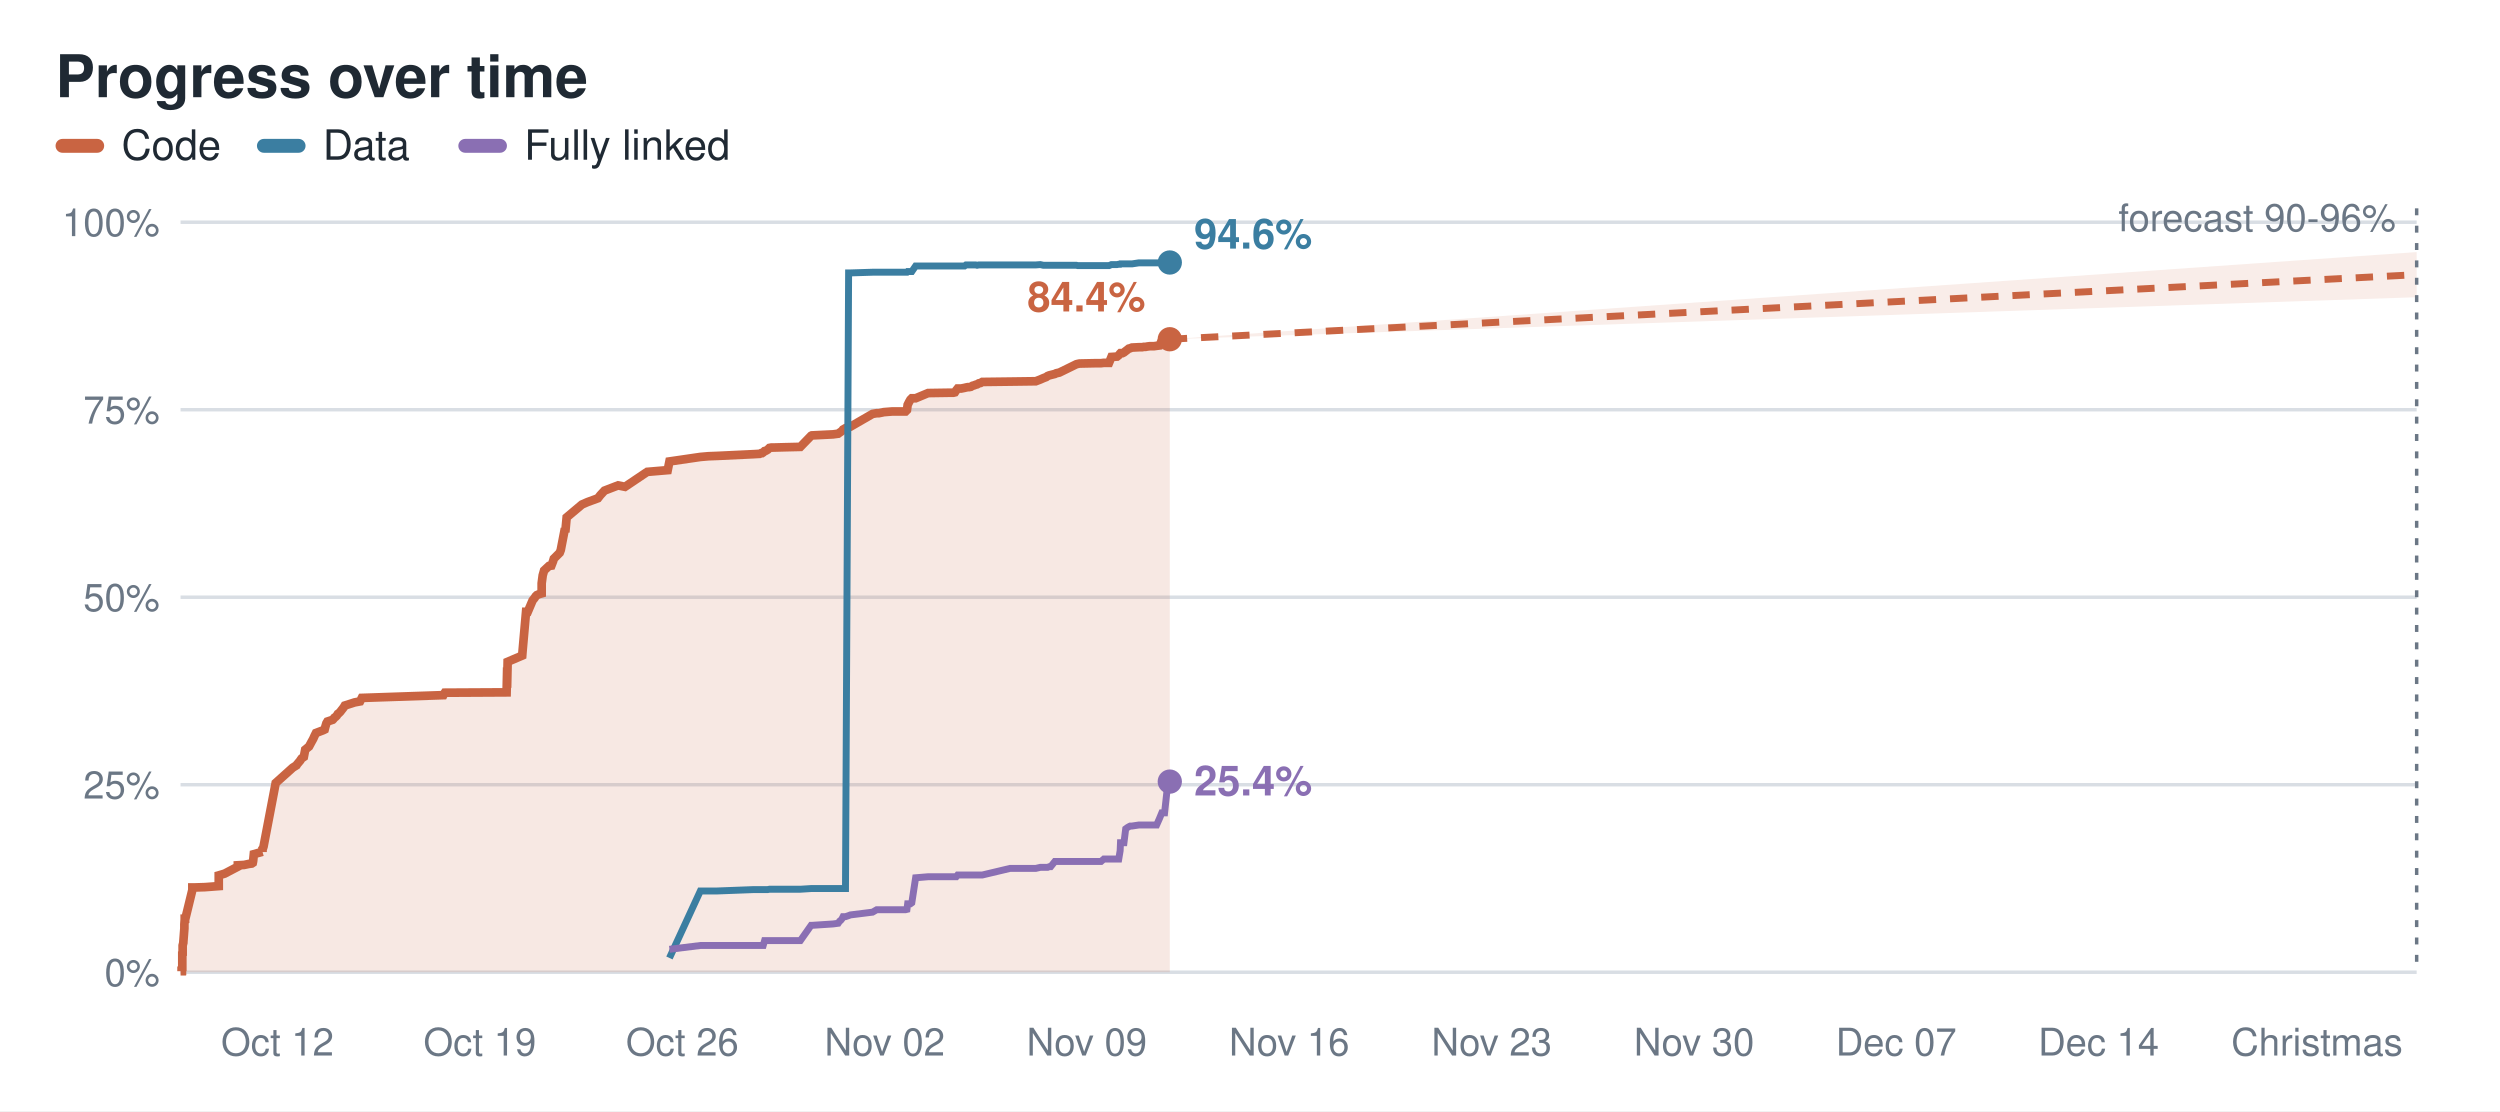
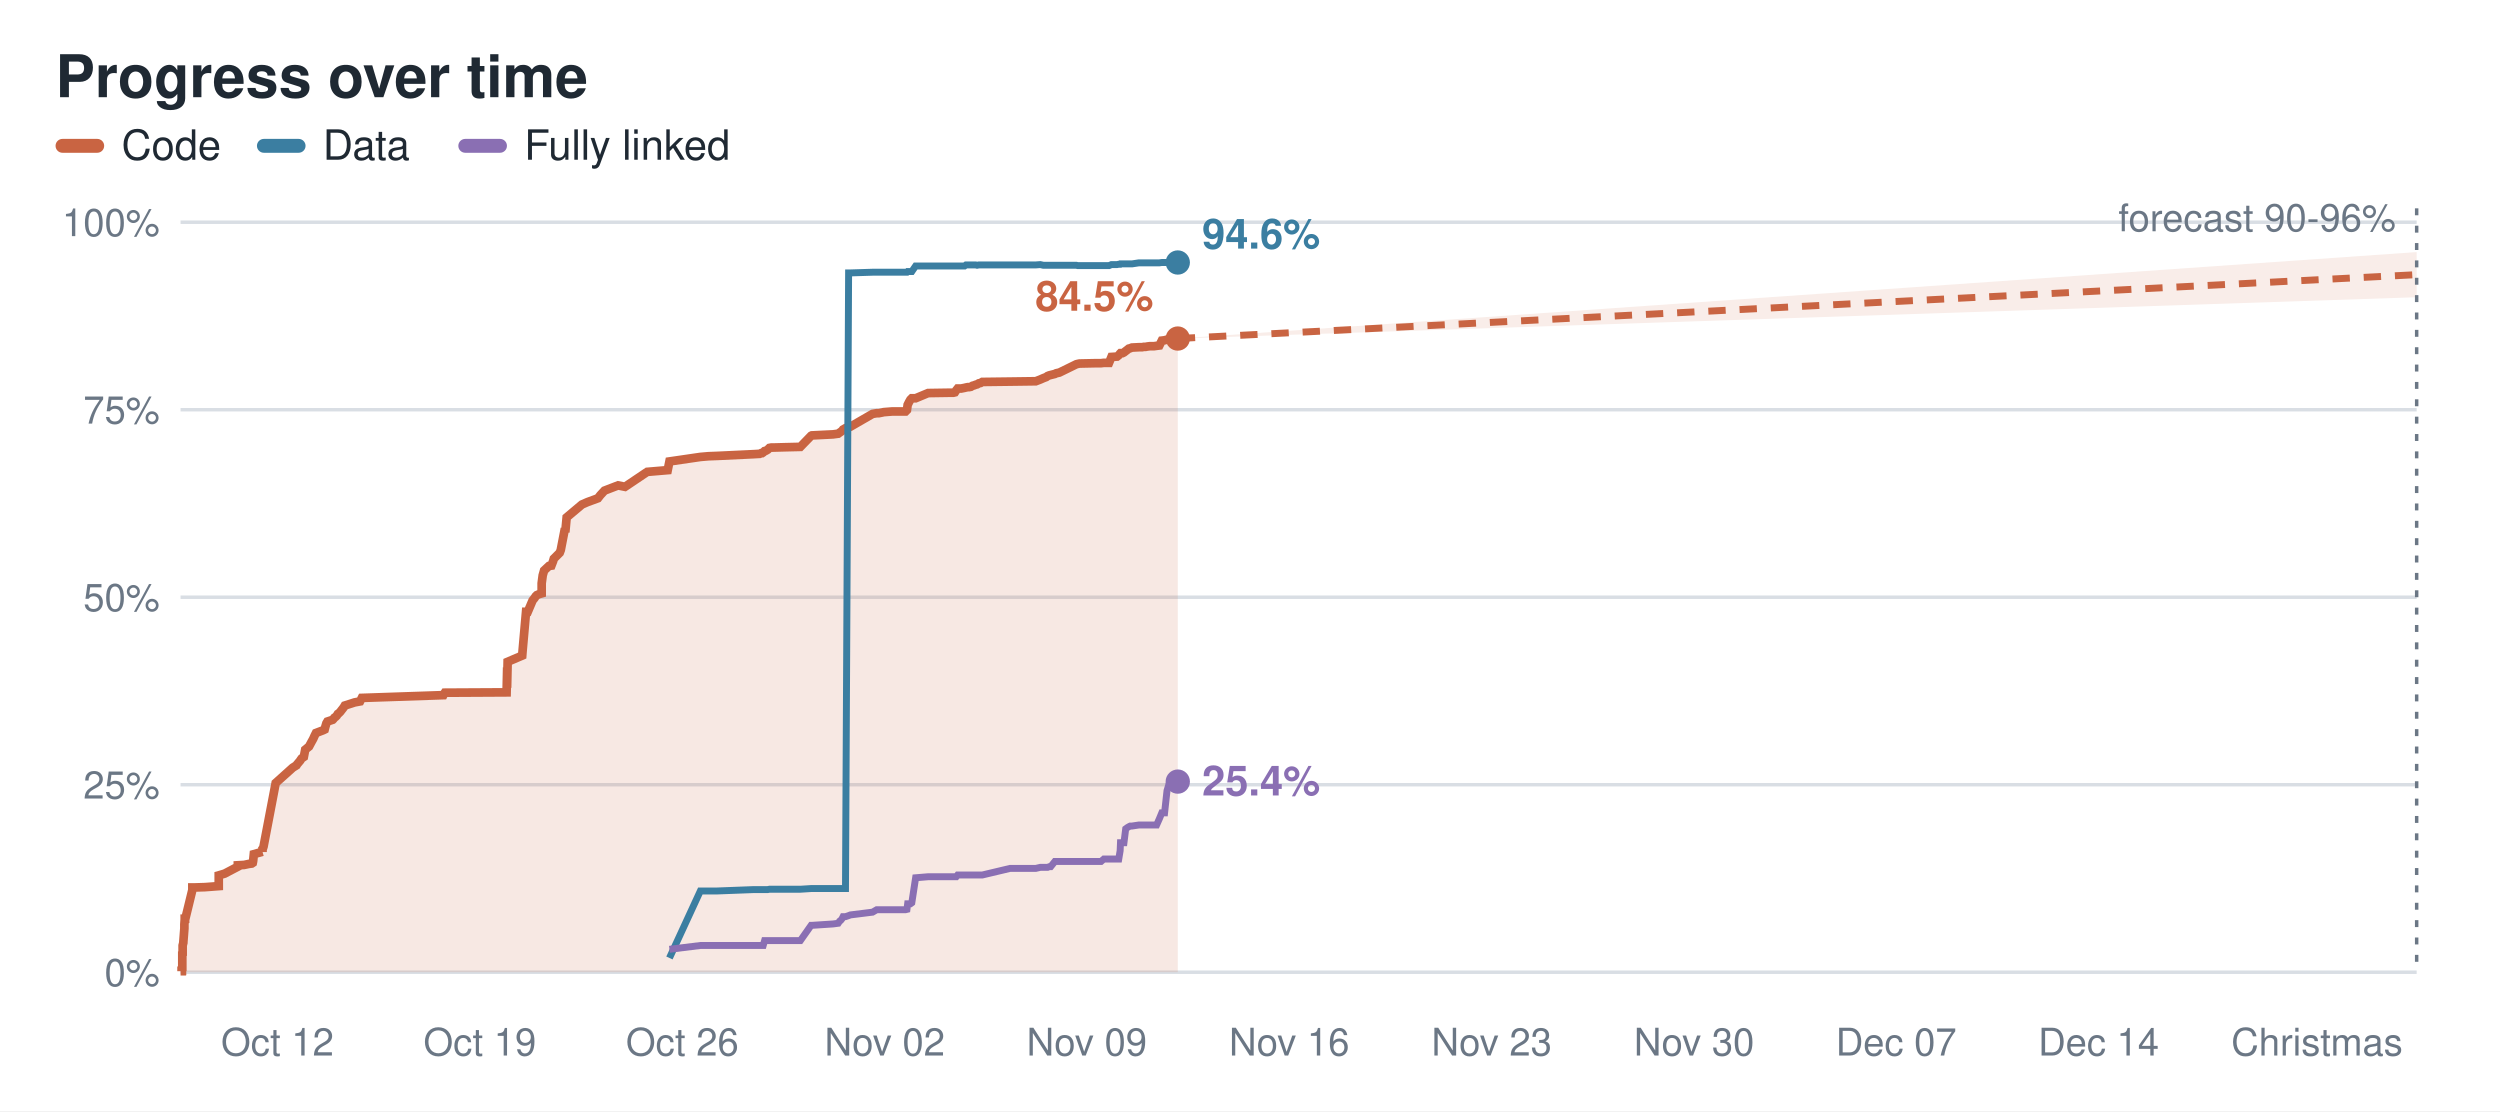
<svg xmlns="http://www.w3.org/2000/svg" viewBox="0 0 720 320" width="720" height="320" font-family="-apple-system,Segoe UI,Helvetica,Arial,sans-serif" role="img" aria-label="Progress over time">
  <rect width="100%" height="100%" fill="#ffffff" />
  <text x="16" y="28" font-size="17" font-weight="600" fill="#1f2933">Progress over time</text>
  <rect x="16" y="40" width="14" height="4" rx="2" fill="#c96442" />
  <text x="35" y="46" font-size="12" fill="#1f2933">Code</text>
  <rect x="74" y="40" width="14" height="4" rx="2" fill="#3b7ea1" />
  <text x="93" y="46" font-size="12" fill="#1f2933">Data</text>
  <rect x="132" y="40" width="14" height="4" rx="2" fill="#8a6fb3" />
  <text x="151" y="46" font-size="12" fill="#1f2933">Fully linked</text>
  <line x1="52" y1="280.0" x2="696" y2="280.0" stroke="#d9dee4" />
  <text x="46" y="284.0" font-size="11" fill="#6b7785" text-anchor="end">0%</text>
  <line x1="52" y1="226.0" x2="696" y2="226.0" stroke="#d9dee4" />
  <text x="46" y="230.0" font-size="11" fill="#6b7785" text-anchor="end">25%</text>
  <line x1="52" y1="172.0" x2="696" y2="172.0" stroke="#d9dee4" />
  <text x="46" y="176.0" font-size="11" fill="#6b7785" text-anchor="end">50%</text>
  <line x1="52" y1="118.0" x2="696" y2="118.0" stroke="#d9dee4" />
  <text x="46" y="122.0" font-size="11" fill="#6b7785" text-anchor="end">75%</text>
  <line x1="52" y1="64.0" x2="696" y2="64.0" stroke="#d9dee4" />
  <text x="46" y="68.0" font-size="11" fill="#6b7785" text-anchor="end">100%</text>
  <text x="79.9" y="304" font-size="11" fill="#6b7785" text-anchor="middle">Oct 12</text>
  <text x="138.2" y="304" font-size="11" fill="#6b7785" text-anchor="middle">Oct 19</text>
  <text x="196.5" y="304" font-size="11" fill="#6b7785" text-anchor="middle">Oct 26</text>
  <text x="254.8" y="304" font-size="11" fill="#6b7785" text-anchor="middle">Nov 02</text>
  <text x="313.0" y="304" font-size="11" fill="#6b7785" text-anchor="middle">Nov 09</text>
  <text x="371.3" y="304" font-size="11" fill="#6b7785" text-anchor="middle">Nov 16</text>
  <text x="429.6" y="304" font-size="11" fill="#6b7785" text-anchor="middle">Nov 23</text>
  <text x="487.9" y="304" font-size="11" fill="#6b7785" text-anchor="middle">Nov 30</text>
  <text x="546.1" y="304" font-size="11" fill="#6b7785" text-anchor="middle">Dec 07</text>
  <text x="604.4" y="304" font-size="11" fill="#6b7785" text-anchor="middle">Dec 14</text>
-   <polygon points="336.9,97.7 696.0,72.6 696.0,85.6" fill="#c96442" opacity="0.12" />
-   <line x1="336.9" y1="97.7" x2="696.0" y2="79.1" stroke="#c96442" stroke-width="2" stroke-dasharray="5,4" />
+   <polygon points="339.2,97.5 696.0,72.6 696.0,85.6" fill="#c96442" opacity="0.12" />
+   <line x1="339.2" y1="97.5" x2="696.0" y2="79.1" stroke="#c96442" stroke-width="2" stroke-dasharray="5,4" />
  <line x1="696.0" y1="60" x2="696.0" y2="280.0" stroke="#6b7785" stroke-dasharray="2,3" />
  <text x="692.0" y="304" font-size="11" fill="#6b7785" text-anchor="end">Christmas</text>
  <text x="690.0" y="66.6" font-size="11" fill="#6b7785" text-anchor="end">forecast 90-96%</text>
-   <polygon points="52.0,280.0 52.0,279.7 52.0,279.7 52.1,279.7 52.1,279.7 52.3,279.7 52.3,279.7 52.3,279.7 52.3,279.7 52.3,279.6 52.3,279.6 52.3,279.6 52.3,279.6 52.4,279.6 52.4,279.5 52.4,279.5 52.4,279.5 52.4,279.5 52.4,279.5 52.4,279.4 52.4,279.4 52.4,279.4 52.4,279.4 52.4,279.4 52.4,279.3 52.4,279.3 52.4,279.3 52.4,279.3 52.4,279.2 52.4,279.2 52.5,279.1 52.5,279.1 52.5,279.0 52.5,279.0 52.5,278.9 52.5,278.9 52.5,278.9 52.5,278.8 52.5,278.8 52.5,278.7 52.5,278.7 52.5,278.6 52.5,274.0 52.6,275.3 52.6,274.0 52.6,274.0 52.6,274.0 52.6,272.9 52.6,272.3 52.8,271.5 52.8,271.3 53.1,267.4 53.1,267.0 53.1,266.2 53.2,264.8 53.2,264.7 53.2,264.6 53.3,264.6 53.3,264.4 53.3,264.3 53.3,264.4 53.3,264.4 53.3,264.4 53.4,264.5 55.4,256.3 55.4,255.7 55.4,255.6 55.7,255.6 55.8,255.6 59.0,255.5 63.0,255.2 63.0,252.1 64.7,251.6 68.5,249.6 68.5,249.2 70.3,249.1 71.7,248.8 72.5,248.7 72.5,248.7 72.8,248.5 72.9,248.0 73.1,246.0 75.6,245.3 75.6,245.4 75.6,244.5 75.7,244.4 75.9,243.8 79.4,225.5 84.3,221.1 85.4,220.4 85.5,220.2 86.5,219.0 86.6,218.8 86.9,218.4 87.5,218.0 87.9,215.9 89.0,215.0 89.7,213.7 90.2,212.8 90.6,211.9 91.0,211.1 93.1,210.3 93.5,210.1 93.7,209.3 94.0,208.3 94.3,207.8 95.8,207.3 96.0,207.1 96.3,206.7 96.6,206.5 97.0,206.1 97.3,205.6 97.6,205.4 98.0,205.0 98.3,204.6 98.7,204.1 99.0,203.7 99.3,203.2 101.5,202.5 102.1,202.3 103.7,202.0 104.2,201.0 127.7,200.2 127.9,199.8 128.1,199.5 145.9,199.4 146.0,195.1 146.1,195.2 146.2,190.6 150.4,188.8 150.5,187.5 151.5,176.2 152.0,176.2 153.4,172.9 153.9,172.3 154.3,171.7 154.6,171.4 155.3,171.1 156.0,170.9 156.0,168.0 156.3,165.7 156.7,164.3 158.1,163.0 158.8,162.9 159.3,161.6 159.5,160.9 161.2,159.2 161.5,158.4 162.7,152.2 162.8,153.3 163.2,149.0 167.6,145.3 169.2,144.6 172.2,143.5 172.9,142.6 174.1,141.3 178.0,139.8 180.0,140.2 186.4,135.9 192.3,135.4 192.8,132.9 201.7,131.6 204.0,131.4 206.6,131.3 217.1,130.8 218.8,130.7 219.2,130.5 219.5,130.5 219.8,130.3 220.2,129.9 220.6,129.8 221.1,129.5 221.6,129.0 222.1,128.9 222.6,128.9 226.3,128.8 230.5,128.7 233.6,125.5 233.8,125.4 239.9,125.1 241.4,124.9 241.8,124.6 242.1,124.4 242.5,124.1 242.8,123.7 243.5,123.3 244.4,123.1 244.9,122.9 251.3,119.2 252.5,119.0 253.1,119.0 254.1,118.8 254.5,118.7 257.0,118.5 260.8,118.5 261.2,118.1 261.4,116.6 261.8,115.8 262.2,115.1 262.6,114.7 263.7,114.7 267.3,113.2 267.5,113.2 273.9,113.1 274.6,113.1 275.0,113.0 275.4,112.4 275.8,111.9 276.4,111.9 276.8,111.9 277.3,111.8 277.8,111.7 278.2,111.6 278.7,111.5 279.1,111.5 279.6,111.4 280.1,111.1 280.5,111.0 281.0,110.8 281.4,110.7 281.9,110.4 282.4,110.3 282.9,110.0 290.9,109.9 298.3,109.8 299.6,109.3 300.5,108.9 301.3,108.6 301.7,108.3 302.2,108.1 302.6,108.0 303.8,107.7 304.2,107.5 305.1,107.3 310.0,104.9 310.4,104.8 310.9,104.7 315.6,104.6 316.0,104.6 317.1,104.6 317.9,104.5 318.9,104.5 319.4,104.5 320.1,102.8 321.7,102.7 322.2,102.3 322.6,101.8 322.7,101.7 323.3,101.7 323.7,101.5 324.2,101.1 324.6,100.8 325.1,100.4 325.5,100.3 326.0,100.1 328.0,100.0 328.9,100.0 329.4,99.9 329.9,99.9 330.4,99.8 331.2,99.7 331.7,99.7 332.4,99.7 333.1,99.6 333.9,99.5 334.6,98.1 335.4,98.0 336.1,97.8 336.9,97.7 336.9,280.0" fill="#c96442" opacity="0.15" />
-   <polyline points="52.0,279.7 52.0,279.7 52.1,279.7 52.1,279.7 52.3,279.7 52.3,279.7 52.3,279.7 52.3,279.7 52.3,279.6 52.3,279.6 52.3,279.6 52.3,279.6 52.4,279.6 52.4,279.5 52.4,279.5 52.4,279.5 52.4,279.5 52.4,279.5 52.4,279.4 52.4,279.4 52.4,279.4 52.4,279.4 52.4,279.4 52.4,279.3 52.4,279.3 52.4,279.3 52.4,279.3 52.4,279.2 52.4,279.2 52.5,279.1 52.5,279.1 52.5,279.0 52.5,279.0 52.5,278.9 52.5,278.9 52.5,278.9 52.5,278.8 52.5,278.8 52.5,278.7 52.5,278.7 52.5,278.6 52.5,274.0 52.6,275.3 52.6,274.0 52.6,274.0 52.6,274.0 52.6,272.9 52.6,272.3 52.8,271.5 52.8,271.3 53.1,267.4 53.1,267.0 53.1,266.2 53.2,264.8 53.2,264.7 53.2,264.6 53.3,264.6 53.3,264.4 53.3,264.3 53.3,264.4 53.3,264.4 53.3,264.4 53.4,264.5 55.4,256.3 55.4,255.7 55.4,255.6 55.7,255.6 55.8,255.6 59.0,255.5 63.0,255.2 63.0,252.1 64.7,251.6 68.5,249.6 68.5,249.2 70.3,249.1 71.7,248.8 72.5,248.7 72.5,248.7 72.8,248.5 72.9,248.0 73.1,246.0 75.6,245.3 75.6,245.4 75.6,244.5 75.7,244.4 75.9,243.8 79.4,225.5 84.3,221.1 85.4,220.4 85.5,220.2 86.5,219.0 86.6,218.8 86.9,218.4 87.5,218.0 87.9,215.9 89.0,215.0 89.7,213.7 90.2,212.8 90.6,211.9 91.0,211.1 93.1,210.3 93.5,210.1 93.7,209.3 94.0,208.3 94.3,207.8 95.8,207.3 96.0,207.1 96.3,206.7 96.6,206.5 97.0,206.1 97.3,205.6 97.6,205.4 98.0,205.0 98.3,204.6 98.7,204.1 99.0,203.7 99.3,203.2 101.5,202.5 102.1,202.3 103.7,202.0 104.2,201.0 127.7,200.2 127.9,199.8 128.1,199.5 145.9,199.4 146.0,195.1 146.1,195.2 146.2,190.6 150.4,188.8 150.5,187.5 151.5,176.2 152.0,176.2 153.4,172.9 153.9,172.3 154.3,171.7 154.6,171.4 155.3,171.1 156.0,170.9 156.0,168.0 156.3,165.7 156.7,164.3 158.1,163.0 158.8,162.9 159.3,161.6 159.5,160.9 161.2,159.2 161.5,158.4 162.7,152.2 162.8,153.3 163.2,149.0 167.6,145.3 169.2,144.6 172.2,143.5 172.9,142.6 174.1,141.3 178.0,139.8 180.0,140.2 186.4,135.9 192.3,135.4 192.8,132.9 201.7,131.6 204.0,131.4 206.6,131.3 217.1,130.8 218.8,130.7 219.2,130.5 219.5,130.5 219.8,130.3 220.2,129.9 220.6,129.8 221.1,129.5 221.6,129.0 222.1,128.9 222.6,128.9 226.3,128.8 230.5,128.7 233.6,125.5 233.8,125.4 239.9,125.1 241.4,124.9 241.8,124.6 242.1,124.4 242.5,124.1 242.8,123.7 243.5,123.3 244.4,123.1 244.9,122.9 251.3,119.2 252.5,119.0 253.1,119.0 254.1,118.8 254.5,118.7 257.0,118.5 260.8,118.5 261.2,118.1 261.4,116.6 261.8,115.8 262.2,115.1 262.6,114.7 263.7,114.7 267.3,113.2 267.5,113.2 273.9,113.1 274.6,113.1 275.0,113.0 275.4,112.4 275.8,111.9 276.4,111.9 276.8,111.9 277.3,111.8 277.8,111.7 278.2,111.6 278.7,111.5 279.1,111.5 279.6,111.4 280.1,111.1 280.5,111.0 281.0,110.8 281.4,110.7 281.9,110.4 282.4,110.3 282.9,110.0 290.9,109.9 298.3,109.8 299.6,109.3 300.5,108.9 301.3,108.6 301.7,108.3 302.2,108.1 302.6,108.0 303.8,107.7 304.2,107.5 305.1,107.3 310.0,104.9 310.4,104.8 310.9,104.7 315.6,104.6 316.0,104.6 317.1,104.6 317.9,104.5 318.9,104.5 319.4,104.5 320.1,102.8 321.7,102.7 322.2,102.3 322.6,101.8 322.7,101.7 323.3,101.7 323.7,101.5 324.2,101.1 324.6,100.8 325.1,100.4 325.5,100.3 326.0,100.1 328.0,100.0 328.9,100.0 329.4,99.9 329.9,99.9 330.4,99.8 331.2,99.7 331.7,99.7 332.4,99.7 333.1,99.6 333.9,99.5 334.6,98.1 335.4,98.0 336.1,97.8 336.9,97.7" fill="none" stroke="#c96442" stroke-width="2.5" />
-   <circle cx="336.9" cy="97.7" r="3.5" fill="#c96442" />
-   <text x="329.9" y="89.7" font-size="12" font-weight="600" fill="#c96442" text-anchor="end">84.4%</text>
-   <polyline points="192.8,275.9 201.7,256.6 204.0,256.6 206.6,256.6 217.1,256.2 218.8,256.2 219.2,256.2 219.5,256.2 219.8,256.2 220.2,256.2 220.6,256.2 221.1,256.2 221.6,256.1 222.1,256.1 222.6,256.1 226.3,256.1 230.5,256.1 233.6,255.9 233.8,255.9 239.9,255.9 241.4,255.9 241.8,255.9 242.1,255.9 242.5,255.9 242.8,255.9 243.5,255.9 244.4,78.6 244.9,78.6 251.3,78.4 252.5,78.4 253.1,78.4 254.1,78.4 254.5,78.4 257.0,78.4 260.8,78.4 261.2,78.4 261.4,78.2 261.8,78.2 262.2,78.2 262.6,78.2 263.7,76.6 267.3,76.6 267.5,76.6 273.9,76.6 274.6,76.6 275.0,76.6 275.4,76.6 275.8,76.6 276.4,76.6 276.8,76.6 277.3,76.6 277.8,76.6 278.2,76.3 278.7,76.3 279.1,76.3 279.6,76.3 280.1,76.3 280.5,76.3 281.0,76.3 281.4,76.4 281.9,76.3 282.4,76.3 282.9,76.3 290.9,76.3 298.3,76.3 299.6,76.2 300.5,76.4 301.3,76.4 301.7,76.4 302.2,76.4 302.6,76.4 303.8,76.4 304.2,76.4 305.1,76.4 310.0,76.4 310.4,76.5 310.9,76.5 315.6,76.5 316.0,76.5 317.1,76.5 317.9,76.5 318.9,76.5 319.4,76.5 320.1,76.2 321.7,76.2 322.2,76.1 322.6,76.1 322.7,76.0 323.3,76.0 323.7,76.0 324.2,76.0 324.6,76.0 325.1,76.0 325.5,76.0 326.0,76.0 328.0,75.7 328.9,75.7 329.4,75.7 329.9,75.7 330.4,75.7 331.2,75.7 331.7,75.7 332.4,75.7 333.1,75.7 333.9,75.7 334.6,75.6 335.4,75.6 336.1,75.6 336.9,75.6" fill="none" stroke="#3b7ea1" stroke-width="2" />
-   <circle cx="336.9" cy="75.6" r="3.5" fill="#3b7ea1" />
-   <text x="343.9" y="71.6" font-size="12" font-weight="600" fill="#3b7ea1">94.6%</text>
-   <polyline points="192.8,273.4 201.7,272.3 204.0,272.3 206.6,272.3 217.1,272.3 218.8,272.3 219.2,272.3 219.5,272.3 219.8,272.3 220.2,270.9 220.6,270.9 221.1,270.9 221.6,270.9 222.1,270.9 222.6,270.9 226.3,270.9 230.5,270.9 233.6,266.5 233.8,266.5 239.9,266.1 241.4,265.9 241.8,265.3 242.1,265.1 242.5,264.6 242.8,264.0 243.5,264.0 244.4,263.7 244.9,263.5 251.3,262.7 252.5,262.0 253.1,262.0 254.1,262.0 254.5,262.0 257.0,262.0 260.8,262.0 261.2,261.9 261.4,260.3 261.8,260.3 262.2,260.3 262.6,260.0 263.7,252.8 267.3,252.5 267.5,252.5 273.9,252.5 274.6,252.5 275.0,252.5 275.4,252.5 275.8,252.0 276.4,252.0 276.8,252.0 277.3,252.0 277.8,252.0 278.2,252.0 278.7,252.0 279.1,252.0 279.6,252.0 280.1,252.0 280.5,252.0 281.0,252.0 281.4,252.0 281.9,252.0 282.4,252.0 282.9,252.0 290.9,250.1 298.3,250.1 299.6,249.8 300.5,249.8 301.3,249.8 301.7,249.8 302.2,249.6 302.6,249.6 303.8,248.1 304.2,248.1 305.1,248.1 310.0,248.1 310.4,248.1 310.9,248.1 315.6,248.1 316.0,248.1 317.1,248.1 317.9,247.4 318.9,247.4 319.4,247.4 320.1,247.4 321.7,247.4 322.2,247.4 322.6,245.0 322.7,242.7 323.3,242.7 323.7,242.7 324.2,238.7 324.6,238.4 325.1,238.1 325.5,237.9 326.0,237.9 328.0,237.6 328.9,237.6 329.4,237.6 329.9,237.6 330.4,237.6 331.2,237.6 331.7,237.6 332.4,237.6 333.1,237.6 333.9,235.8 334.6,234.1 335.4,234.1 336.1,227.7 336.9,225.1" fill="none" stroke="#8a6fb3" stroke-width="2" />
-   <circle cx="336.9" cy="225.1" r="3.5" fill="#8a6fb3" />
-   <text x="343.9" y="229.1" font-size="12" font-weight="600" fill="#8a6fb3">25.4%</text>
+   <polygon points="52.0,280.0 52.0,279.7 52.0,279.7 52.1,279.7 52.1,279.7 52.3,279.7 52.3,279.7 52.3,279.7 52.3,279.7 52.3,279.6 52.3,279.6 52.3,279.6 52.3,279.6 52.4,279.6 52.4,279.5 52.4,279.5 52.4,279.5 52.4,279.5 52.4,279.5 52.4,279.4 52.4,279.4 52.4,279.4 52.4,279.4 52.4,279.4 52.4,279.3 52.4,279.3 52.4,279.3 52.4,279.3 52.4,279.2 52.4,279.2 52.5,279.1 52.5,279.1 52.5,279.0 52.5,279.0 52.5,278.9 52.5,278.9 52.5,278.9 52.5,278.8 52.5,278.8 52.5,278.7 52.5,278.7 52.5,278.6 52.5,274.0 52.6,275.3 52.6,274.0 52.6,274.0 52.6,274.0 52.6,272.9 52.6,272.3 52.8,271.5 52.8,271.3 53.1,267.4 53.1,267.0 53.1,266.2 53.2,264.8 53.2,264.7 53.2,264.6 53.3,264.6 53.3,264.4 53.3,264.3 53.3,264.4 53.3,264.4 53.3,264.4 53.4,264.5 55.4,256.3 55.4,255.7 55.4,255.6 55.7,255.6 55.8,255.6 59.0,255.5 63.0,255.2 63.0,252.1 64.7,251.6 68.5,249.6 68.5,249.2 70.3,249.1 71.7,248.8 72.5,248.7 72.5,248.7 72.8,248.5 72.9,248.0 73.1,246.0 75.6,245.3 75.6,245.4 75.6,244.5 75.7,244.4 75.9,243.8 79.4,225.5 84.3,221.1 85.4,220.4 85.5,220.2 86.5,219.0 86.6,218.8 86.9,218.4 87.5,218.0 87.9,215.9 89.0,215.0 89.7,213.7 90.2,212.8 90.6,211.9 91.0,211.1 93.1,210.3 93.5,210.1 93.7,209.3 94.0,208.3 94.3,207.8 95.8,207.3 96.0,207.1 96.3,206.7 96.6,206.5 97.0,206.1 97.3,205.6 97.6,205.4 98.0,205.0 98.3,204.6 98.7,204.1 99.0,203.7 99.3,203.2 101.5,202.5 102.1,202.3 103.7,202.0 104.2,201.0 127.7,200.2 127.9,199.8 128.1,199.5 145.9,199.4 146.0,195.1 146.1,195.2 146.2,190.6 150.4,188.8 150.5,187.5 151.5,176.2 152.0,176.2 153.4,172.9 153.9,172.3 154.3,171.7 154.6,171.4 155.3,171.1 156.0,170.9 156.0,168.0 156.3,165.7 156.7,164.3 158.1,163.0 158.8,162.9 159.3,161.6 159.5,160.9 161.2,159.2 161.5,158.4 162.7,152.2 162.8,153.3 163.2,149.0 167.6,145.3 169.2,144.6 172.2,143.5 172.9,142.6 174.1,141.3 178.0,139.8 180.0,140.2 186.4,135.9 192.3,135.4 192.8,132.9 201.7,131.6 204.0,131.4 206.6,131.3 217.1,130.8 218.8,130.7 219.2,130.5 219.5,130.5 219.8,130.3 220.2,129.9 220.6,129.8 221.1,129.5 221.6,129.0 222.1,128.9 222.6,128.9 226.3,128.8 230.5,128.7 233.6,125.5 233.8,125.4 239.9,125.1 241.4,124.9 241.8,124.6 242.1,124.4 242.5,124.1 242.8,123.7 243.5,123.3 244.4,123.1 244.9,122.9 251.3,119.2 252.5,119.0 253.1,119.0 254.1,118.8 254.5,118.7 257.0,118.5 260.8,118.5 261.2,118.1 261.4,116.6 261.8,115.8 262.2,115.1 262.6,114.7 263.7,114.7 267.3,113.2 267.5,113.2 273.9,113.1 274.6,113.1 275.0,113.0 275.4,112.4 275.8,111.9 276.4,111.9 276.8,111.9 277.3,111.8 277.8,111.7 278.2,111.6 278.7,111.5 279.1,111.5 279.6,111.4 280.1,111.1 280.5,111.0 281.0,110.8 281.4,110.7 281.9,110.4 282.4,110.3 282.9,110.0 290.9,109.9 298.3,109.8 299.6,109.3 300.5,108.9 301.3,108.6 301.7,108.3 302.2,108.1 302.6,108.0 303.8,107.7 304.2,107.5 305.1,107.3 310.0,104.9 310.4,104.8 310.9,104.7 315.6,104.6 316.0,104.6 317.1,104.6 317.9,104.5 318.9,104.5 319.4,104.5 320.1,102.8 321.7,102.7 322.2,102.3 322.6,101.8 322.7,101.7 323.3,101.7 323.7,101.5 324.2,101.1 324.6,100.8 325.1,100.4 325.5,100.3 326.0,100.1 328.0,100.0 328.9,100.0 329.4,99.9 329.9,99.9 330.4,99.8 331.2,99.7 331.7,99.7 332.4,99.7 333.1,99.6 333.9,99.5 334.6,98.1 335.4,98.0 336.1,97.8 336.9,97.7 338.3,97.6 339.2,97.5 339.2,280.0" fill="#c96442" opacity="0.15" />
+   <polyline points="52.0,279.7 52.0,279.7 52.1,279.7 52.1,279.7 52.3,279.7 52.3,279.7 52.3,279.7 52.3,279.7 52.3,279.6 52.3,279.6 52.3,279.6 52.3,279.6 52.4,279.6 52.4,279.5 52.4,279.5 52.4,279.5 52.4,279.5 52.4,279.5 52.4,279.4 52.4,279.4 52.4,279.4 52.4,279.4 52.4,279.4 52.4,279.3 52.4,279.3 52.4,279.3 52.4,279.3 52.4,279.2 52.4,279.2 52.5,279.1 52.5,279.1 52.5,279.0 52.5,279.0 52.5,278.9 52.5,278.9 52.5,278.9 52.5,278.8 52.5,278.8 52.5,278.7 52.5,278.7 52.5,278.6 52.5,274.0 52.6,275.3 52.6,274.0 52.6,274.0 52.6,274.0 52.6,272.9 52.6,272.3 52.8,271.5 52.8,271.3 53.1,267.4 53.1,267.0 53.1,266.2 53.2,264.8 53.2,264.7 53.2,264.6 53.3,264.6 53.3,264.4 53.3,264.3 53.3,264.4 53.3,264.4 53.3,264.4 53.4,264.5 55.4,256.3 55.4,255.7 55.4,255.6 55.7,255.6 55.8,255.6 59.0,255.5 63.0,255.2 63.0,252.1 64.7,251.6 68.5,249.6 68.5,249.2 70.3,249.1 71.7,248.8 72.5,248.7 72.5,248.7 72.8,248.5 72.9,248.0 73.1,246.0 75.6,245.3 75.6,245.4 75.6,244.5 75.7,244.4 75.9,243.8 79.4,225.5 84.3,221.1 85.4,220.4 85.5,220.2 86.5,219.0 86.6,218.8 86.9,218.4 87.5,218.0 87.9,215.9 89.0,215.0 89.7,213.7 90.2,212.8 90.6,211.9 91.0,211.1 93.1,210.3 93.5,210.1 93.7,209.3 94.0,208.3 94.3,207.8 95.8,207.3 96.0,207.1 96.3,206.7 96.6,206.5 97.0,206.1 97.3,205.6 97.6,205.4 98.0,205.0 98.3,204.6 98.7,204.1 99.0,203.7 99.3,203.2 101.5,202.5 102.1,202.3 103.7,202.0 104.2,201.0 127.7,200.2 127.9,199.8 128.1,199.5 145.9,199.4 146.0,195.1 146.1,195.2 146.2,190.6 150.4,188.8 150.5,187.5 151.5,176.2 152.0,176.2 153.4,172.9 153.9,172.3 154.3,171.7 154.6,171.4 155.3,171.1 156.0,170.9 156.0,168.0 156.3,165.7 156.7,164.3 158.1,163.0 158.8,162.9 159.3,161.6 159.5,160.9 161.2,159.2 161.5,158.4 162.7,152.2 162.8,153.3 163.2,149.0 167.6,145.3 169.2,144.6 172.2,143.5 172.9,142.6 174.1,141.3 178.0,139.8 180.0,140.2 186.4,135.9 192.3,135.4 192.8,132.9 201.7,131.6 204.0,131.4 206.6,131.3 217.1,130.8 218.8,130.7 219.2,130.5 219.5,130.5 219.8,130.3 220.2,129.9 220.6,129.8 221.1,129.5 221.6,129.0 222.1,128.9 222.6,128.9 226.3,128.8 230.5,128.7 233.6,125.5 233.8,125.4 239.9,125.1 241.4,124.9 241.8,124.6 242.1,124.4 242.5,124.1 242.8,123.7 243.5,123.3 244.4,123.1 244.9,122.9 251.3,119.2 252.5,119.0 253.1,119.0 254.1,118.8 254.5,118.7 257.0,118.5 260.8,118.5 261.2,118.1 261.4,116.6 261.8,115.8 262.2,115.1 262.6,114.7 263.7,114.7 267.3,113.2 267.5,113.2 273.9,113.1 274.6,113.1 275.0,113.0 275.4,112.4 275.8,111.9 276.4,111.9 276.8,111.9 277.3,111.8 277.8,111.7 278.2,111.6 278.7,111.5 279.1,111.5 279.6,111.4 280.1,111.1 280.5,111.0 281.0,110.8 281.4,110.7 281.9,110.4 282.4,110.3 282.9,110.0 290.9,109.9 298.3,109.8 299.6,109.3 300.5,108.9 301.3,108.6 301.7,108.3 302.2,108.1 302.6,108.0 303.8,107.7 304.2,107.5 305.1,107.3 310.0,104.9 310.4,104.8 310.9,104.7 315.6,104.6 316.0,104.6 317.1,104.6 317.9,104.5 318.9,104.5 319.4,104.5 320.1,102.8 321.7,102.7 322.2,102.3 322.6,101.8 322.7,101.7 323.3,101.7 323.7,101.5 324.2,101.1 324.6,100.8 325.1,100.4 325.5,100.3 326.0,100.1 328.0,100.0 328.9,100.0 329.4,99.9 329.9,99.9 330.4,99.8 331.2,99.7 331.7,99.7 332.4,99.7 333.1,99.6 333.9,99.5 334.6,98.1 335.4,98.0 336.1,97.8 336.9,97.7 338.3,97.6 339.2,97.5" fill="none" stroke="#c96442" stroke-width="2.5" />
+   <circle cx="339.2" cy="97.5" r="3.5" fill="#c96442" />
+   <text x="332.2" y="89.5" font-size="12" font-weight="600" fill="#c96442" text-anchor="end">84.5%</text>
+   <polyline points="192.8,275.9 201.7,256.6 204.0,256.6 206.6,256.6 217.1,256.2 218.8,256.2 219.2,256.2 219.5,256.2 219.8,256.2 220.2,256.2 220.6,256.2 221.1,256.2 221.6,256.1 222.1,256.1 222.6,256.1 226.3,256.1 230.5,256.1 233.6,255.9 233.8,255.9 239.9,255.9 241.4,255.9 241.8,255.9 242.1,255.9 242.5,255.9 242.8,255.9 243.5,255.9 244.4,78.6 244.9,78.6 251.3,78.4 252.5,78.4 253.1,78.4 254.1,78.4 254.5,78.4 257.0,78.4 260.8,78.4 261.2,78.4 261.4,78.2 261.8,78.2 262.2,78.2 262.6,78.2 263.7,76.6 267.3,76.6 267.5,76.6 273.9,76.6 274.6,76.6 275.0,76.6 275.4,76.6 275.8,76.6 276.4,76.6 276.8,76.6 277.3,76.6 277.8,76.6 278.2,76.3 278.7,76.3 279.1,76.3 279.6,76.3 280.1,76.3 280.5,76.3 281.0,76.3 281.4,76.4 281.9,76.3 282.4,76.3 282.9,76.3 290.9,76.3 298.3,76.3 299.6,76.2 300.5,76.4 301.3,76.4 301.7,76.4 302.2,76.4 302.6,76.4 303.8,76.4 304.2,76.4 305.1,76.4 310.0,76.4 310.4,76.5 310.9,76.5 315.6,76.5 316.0,76.5 317.1,76.5 317.9,76.5 318.9,76.5 319.4,76.5 320.1,76.2 321.7,76.2 322.2,76.1 322.6,76.1 322.7,76.0 323.3,76.0 323.7,76.0 324.2,76.0 324.6,76.0 325.1,76.0 325.5,76.0 326.0,76.0 328.0,75.7 328.9,75.7 329.4,75.7 329.9,75.7 330.4,75.7 331.2,75.7 331.7,75.7 332.4,75.7 333.1,75.7 333.9,75.7 334.6,75.6 335.4,75.6 336.1,75.6 336.9,75.6 338.3,75.6 339.2,75.6" fill="none" stroke="#3b7ea1" stroke-width="2" />
+   <circle cx="339.2" cy="75.6" r="3.5" fill="#3b7ea1" />
+   <text x="346.2" y="71.6" font-size="12" font-weight="600" fill="#3b7ea1">94.6%</text>
+   <polyline points="192.8,273.4 201.7,272.3 204.0,272.3 206.6,272.3 217.1,272.3 218.8,272.3 219.2,272.3 219.5,272.3 219.8,272.3 220.2,270.9 220.6,270.9 221.1,270.9 221.6,270.9 222.1,270.9 222.6,270.9 226.3,270.9 230.5,270.9 233.6,266.5 233.8,266.5 239.9,266.1 241.4,265.9 241.8,265.3 242.1,265.1 242.5,264.6 242.8,264.0 243.5,264.0 244.4,263.7 244.9,263.5 251.3,262.7 252.5,262.0 253.1,262.0 254.1,262.0 254.5,262.0 257.0,262.0 260.8,262.0 261.2,261.9 261.4,260.3 261.8,260.3 262.2,260.3 262.6,260.0 263.7,252.8 267.3,252.5 267.5,252.5 273.9,252.5 274.6,252.5 275.0,252.5 275.4,252.5 275.8,252.0 276.4,252.0 276.8,252.0 277.3,252.0 277.8,252.0 278.2,252.0 278.7,252.0 279.1,252.0 279.6,252.0 280.1,252.0 280.5,252.0 281.0,252.0 281.4,252.0 281.9,252.0 282.4,252.0 282.9,252.0 290.9,250.1 298.3,250.1 299.6,249.8 300.5,249.8 301.3,249.8 301.7,249.8 302.2,249.6 302.6,249.6 303.8,248.1 304.2,248.1 305.1,248.1 310.0,248.1 310.4,248.1 310.9,248.1 315.6,248.1 316.0,248.1 317.1,248.1 317.9,247.4 318.9,247.4 319.4,247.4 320.1,247.4 321.7,247.4 322.2,247.4 322.6,245.0 322.7,242.7 323.3,242.7 323.7,242.7 324.2,238.7 324.6,238.4 325.1,238.1 325.5,237.9 326.0,237.9 328.0,237.6 328.9,237.6 329.4,237.6 329.9,237.6 330.4,237.6 331.2,237.6 331.7,237.6 332.4,237.6 333.1,237.6 333.9,235.8 334.6,234.1 335.4,234.1 336.1,227.7 336.9,225.1 338.3,225.1 339.2,225.1" fill="none" stroke="#8a6fb3" stroke-width="2" />
+   <circle cx="339.2" cy="225.1" r="3.5" fill="#8a6fb3" />
+   <text x="346.2" y="229.1" font-size="12" font-weight="600" fill="#8a6fb3">25.4%</text>
</svg>
